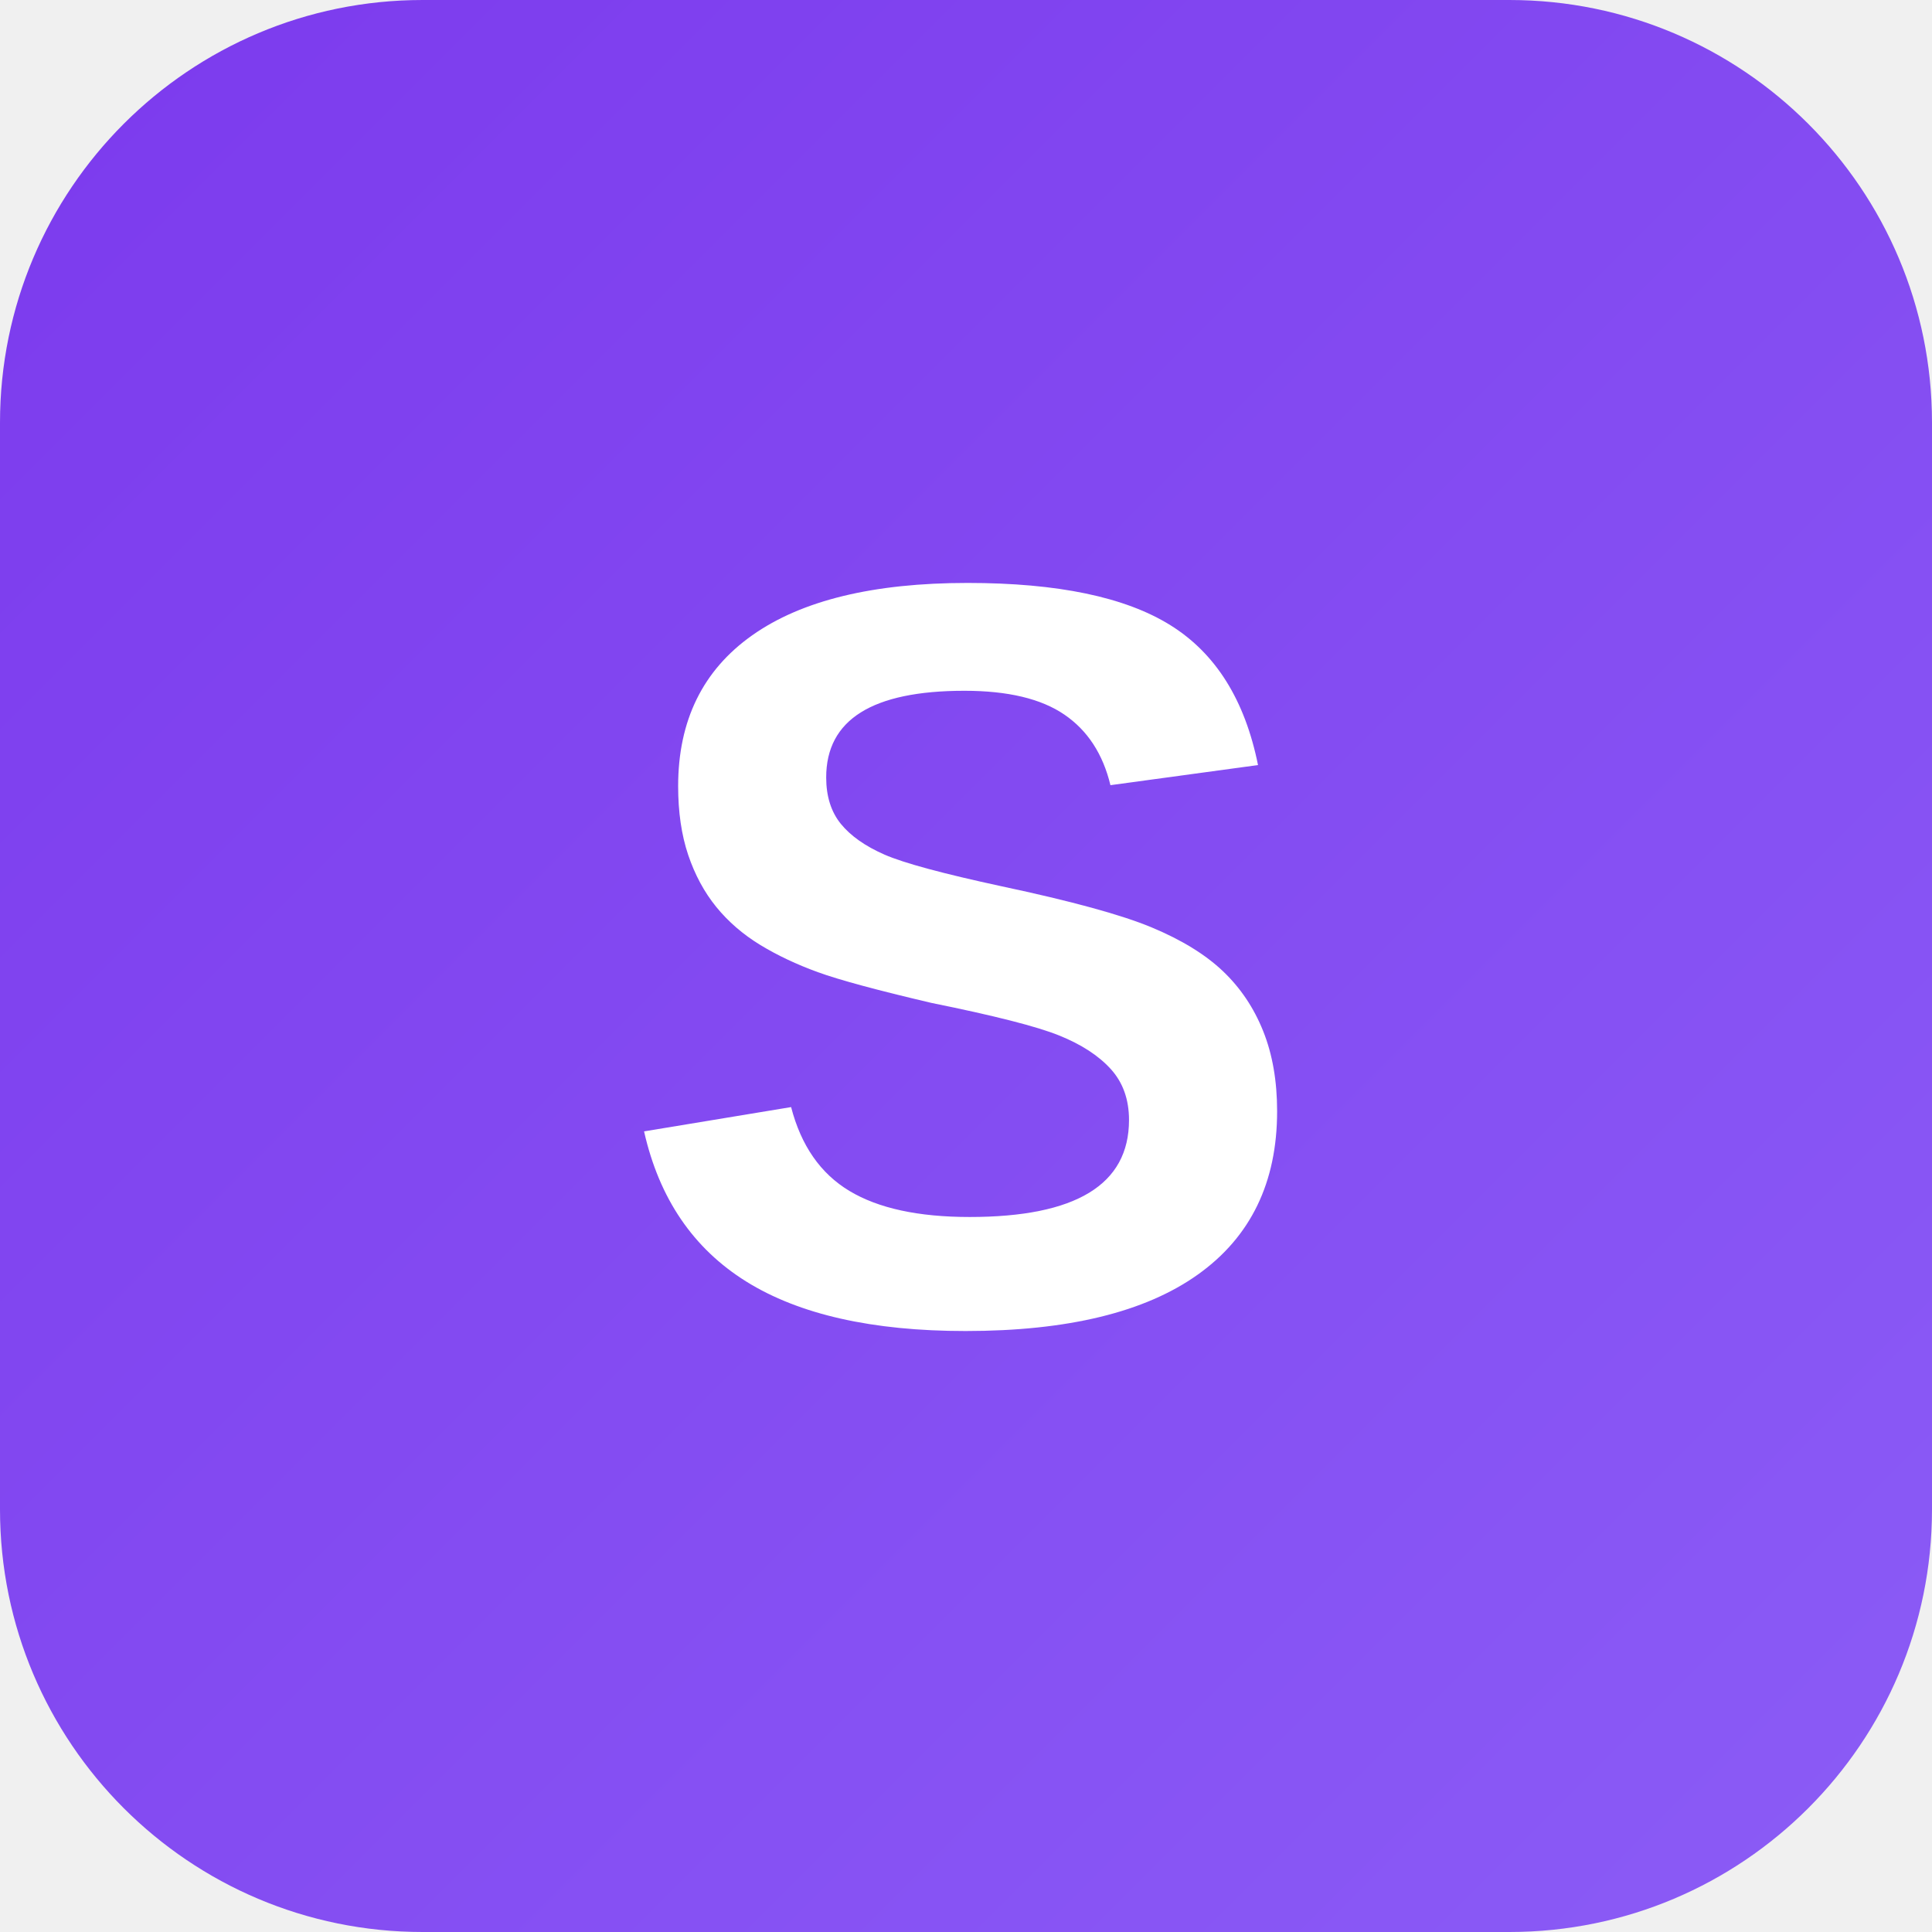
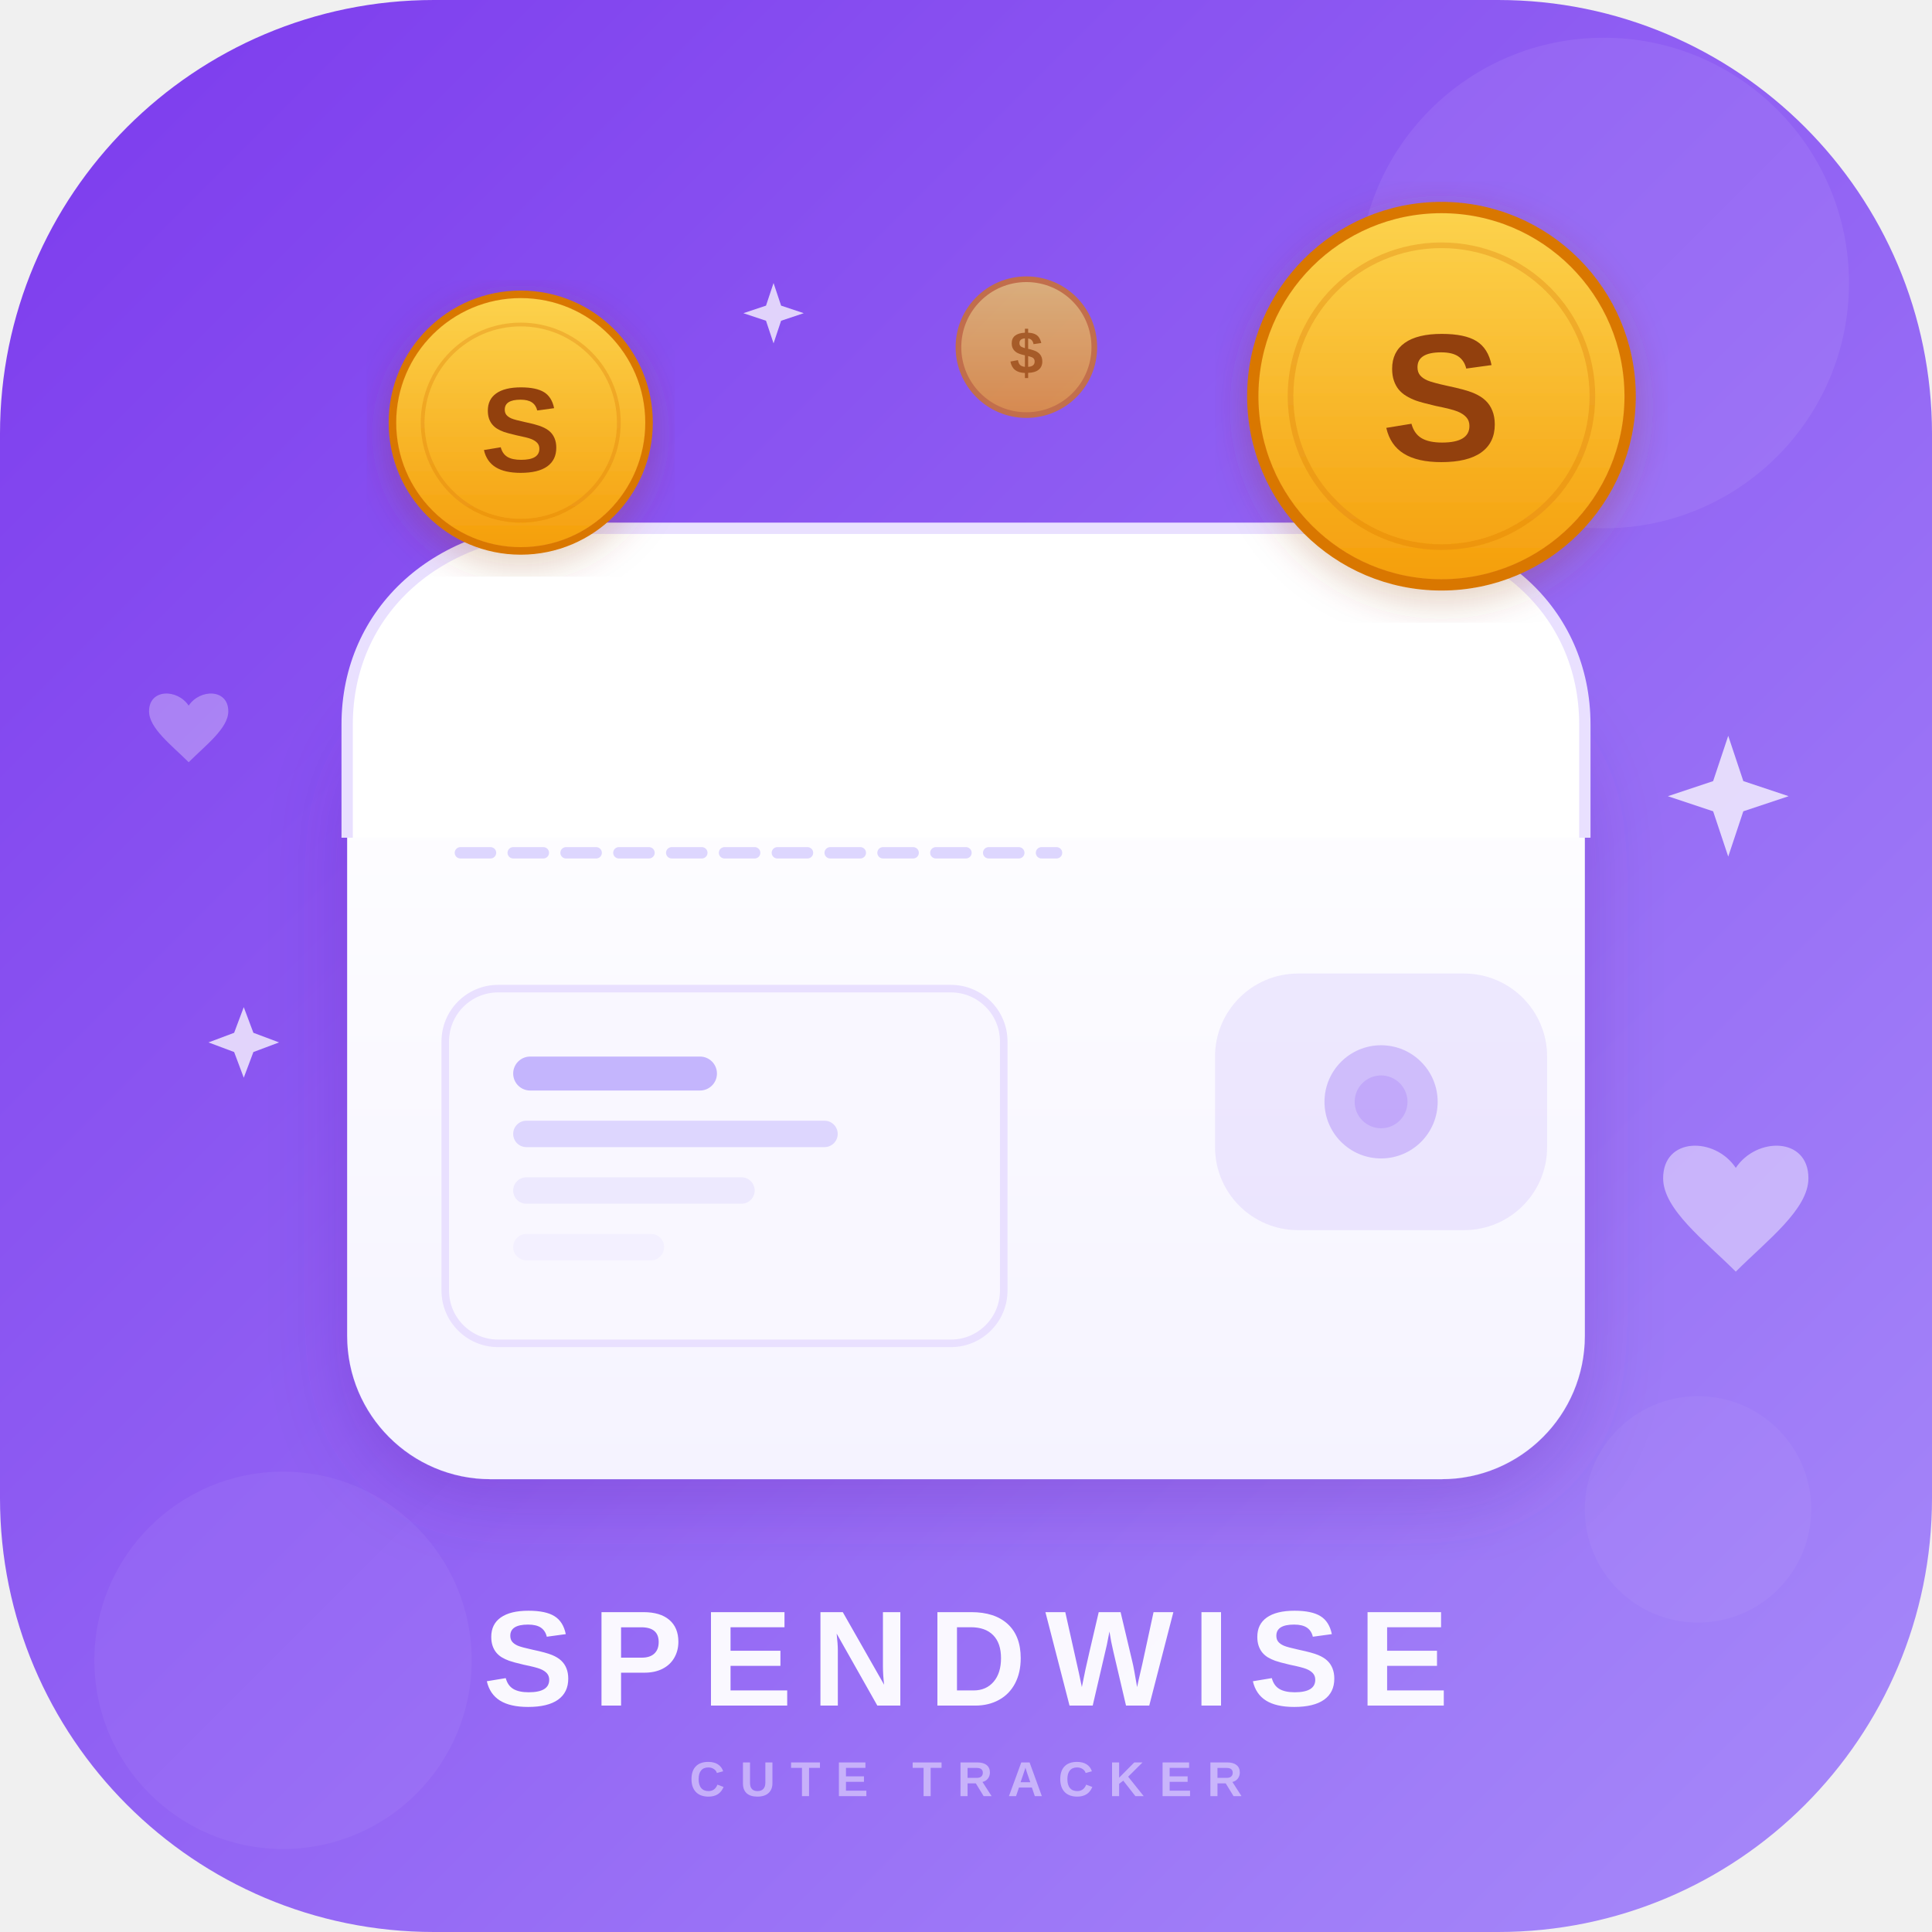
<svg xmlns="http://www.w3.org/2000/svg" width="512" height="512" viewBox="0 0 512 512">
  <defs>
-     <linearGradient id="g" x1="0" y1="0" x2="1" y2="1">
+     <linearGradient id="bg" x1="0" y1="0" x2="1" y2="1">
      <stop offset="0%" stop-color="#7C3AED" />
-       <stop offset="100%" stop-color="#8B5CF6" />
+       <stop offset="100%" stop-color="#A78BFA" />
    </linearGradient>
+     <linearGradient id="coin" x1="0" y1="0" x2="0" y2="1">
+       <stop offset="0%" stop-color="#FCD34D" />
+       <stop offset="100%" stop-color="#F59E0B" />
+     </linearGradient>
+     <linearGradient id="wallet" x1="0" y1="0" x2="0" y2="1">
+       <stop offset="0%" stop-color="#FFFFFF" />
+       <stop offset="100%" stop-color="#F5F3FF" />
+     </linearGradient>
+     <filter id="walletShadow">
+       <feDropShadow dx="0" dy="6" stdDeviation="10" flood-color="#4C1D95" flood-opacity="0.2" />
+     </filter>
+     <filter id="coinShadow">
+       <feDropShadow dx="0" dy="3" stdDeviation="5" flood-color="#92400E" flood-opacity="0.25" />
+     </filter>
  </defs>
-   <rect width="512" height="512" rx="112" fill="url(#g)" />
-   <text x="256" y="350" text-anchor="middle" font-size="280" fill="white" font-weight="bold" font-family="Arial">S</text>
+   <rect width="512" height="512" rx="115" fill="url(#bg)" />
+   <circle cx="425" cy="75" r="65" fill="white" opacity="0.07" />
+   <circle cx="75" cy="440" r="50" fill="white" opacity="0.05" />
+   <circle cx="450" cy="400" r="30" fill="white" opacity="0.04" />
+   <g filter="url(#walletShadow)">
+     <rect x="92" y="178" width="328" height="214" rx="38" fill="url(#wallet)" />
+   </g>
+   <path d="M92 222 L92 192 C92 162 116 140 150 140 L362 140 C396 140 420 162 420 192 L420 222" fill="white" stroke="#E9E0FF" stroke-width="3" />
+   <line x1="122" y1="226" x2="280" y2="226" stroke="#DDD6FE" stroke-width="3" stroke-linecap="round" stroke-dasharray="8 6" />
+   <rect x="322" y="258" width="88" height="68" rx="22" fill="#8B5CF6" opacity="0.12" />
+   <circle cx="366" cy="292" r="15" fill="#8B5CF6" opacity="0.3" />
+   <circle cx="366" cy="292" r="7" fill="#8B5CF6" opacity="0.2" />
+   <rect x="118" y="262" width="148" height="94" rx="14" fill="#F9F7FF" stroke="#E9E0FF" stroke-width="2" />
+   <rect x="136" y="280" width="54" height="9" rx="4.5" fill="#C4B5FD" />
+   <rect x="136" y="297" width="86" height="7" rx="3.5" fill="#DDD6FE" />
+   <rect x="136" y="312" width="64" height="7" rx="3.5" fill="#EDE9FE" />
+   <rect x="136" y="327" width="40" height="7" rx="3.5" fill="#F3F0FF" />
+   <g filter="url(#coinShadow)">
+     <circle cx="382" cy="105" r="50" fill="url(#coin)" stroke="#D97706" stroke-width="3" />
+     <circle cx="382" cy="105" r="40" fill="none" stroke="#D97706" stroke-width="1.5" opacity="0.3" />
+     <text x="382" y="122" text-anchor="middle" font-size="48" font-weight="bold" font-family="Arial" fill="#92400E">S</text>
+   </g>
+   <g filter="url(#coinShadow)">
+     <circle cx="138" cy="112" r="34" fill="url(#coin)" stroke="#D97706" stroke-width="2" />
+     <circle cx="138" cy="112" r="26" fill="none" stroke="#D97706" stroke-width="1" opacity="0.3" />
+     <text x="138" y="125" text-anchor="middle" font-size="32" font-weight="bold" font-family="Arial" fill="#92400E">S</text>
+   </g>
+   <circle cx="272" cy="92" r="18" fill="url(#coin)" stroke="#D97706" stroke-width="1.5" opacity="0.7" />
+   <text x="272" y="99" text-anchor="middle" font-size="16" font-weight="bold" font-family="Arial" fill="#92400E" opacity="0.7">$</text>
+   <g fill="white" opacity="0.75">
+     <path d="M458 195 L462 207 L474 211 L462 215 L458 227 L454 215 L442 211 L454 207 Z" />
+     <path d="M68 278 L71 286 L79 289 L71 292 L68 300 L65 292 L57 289 L65 286 Z" transform="scale(0.85) translate(8, 36)" />
+     <path d="M205 75 L207 81 L213 83 L207 85 L205 91 L203 85 L197 83 L203 81 Z" />
+   </g>
+   <g transform="translate(460, 315) scale(0.55)" fill="white" opacity="0.45">
+     <path d="M0 -10 C-10 -25 -35 -25 -35 -5 C-35 10 -15 25 0 40 C15 25 35 10 35 -5 C35 -25 10 -25 0 -10 Z" />
+   </g>
+   <g transform="translate(50, 190) scale(0.3)" fill="white" opacity="0.3">
+     <path d="M0 -10 C-10 -25 -35 -25 -35 -5 C-35 10 -15 25 0 40 C15 25 35 10 35 -5 C35 -25 10 -25 0 -10 Z" />
+   </g>
+   <text x="256" y="452" text-anchor="middle" font-size="36" font-weight="800" font-family="Arial, sans-serif" fill="white" opacity="0.95" letter-spacing="5">SPENDWISE</text>
+   <text x="256" y="476" text-anchor="middle" font-size="13" font-weight="600" font-family="Arial, sans-serif" fill="white" opacity="0.45" letter-spacing="4">CUTE TRACKER</text>
</svg>
